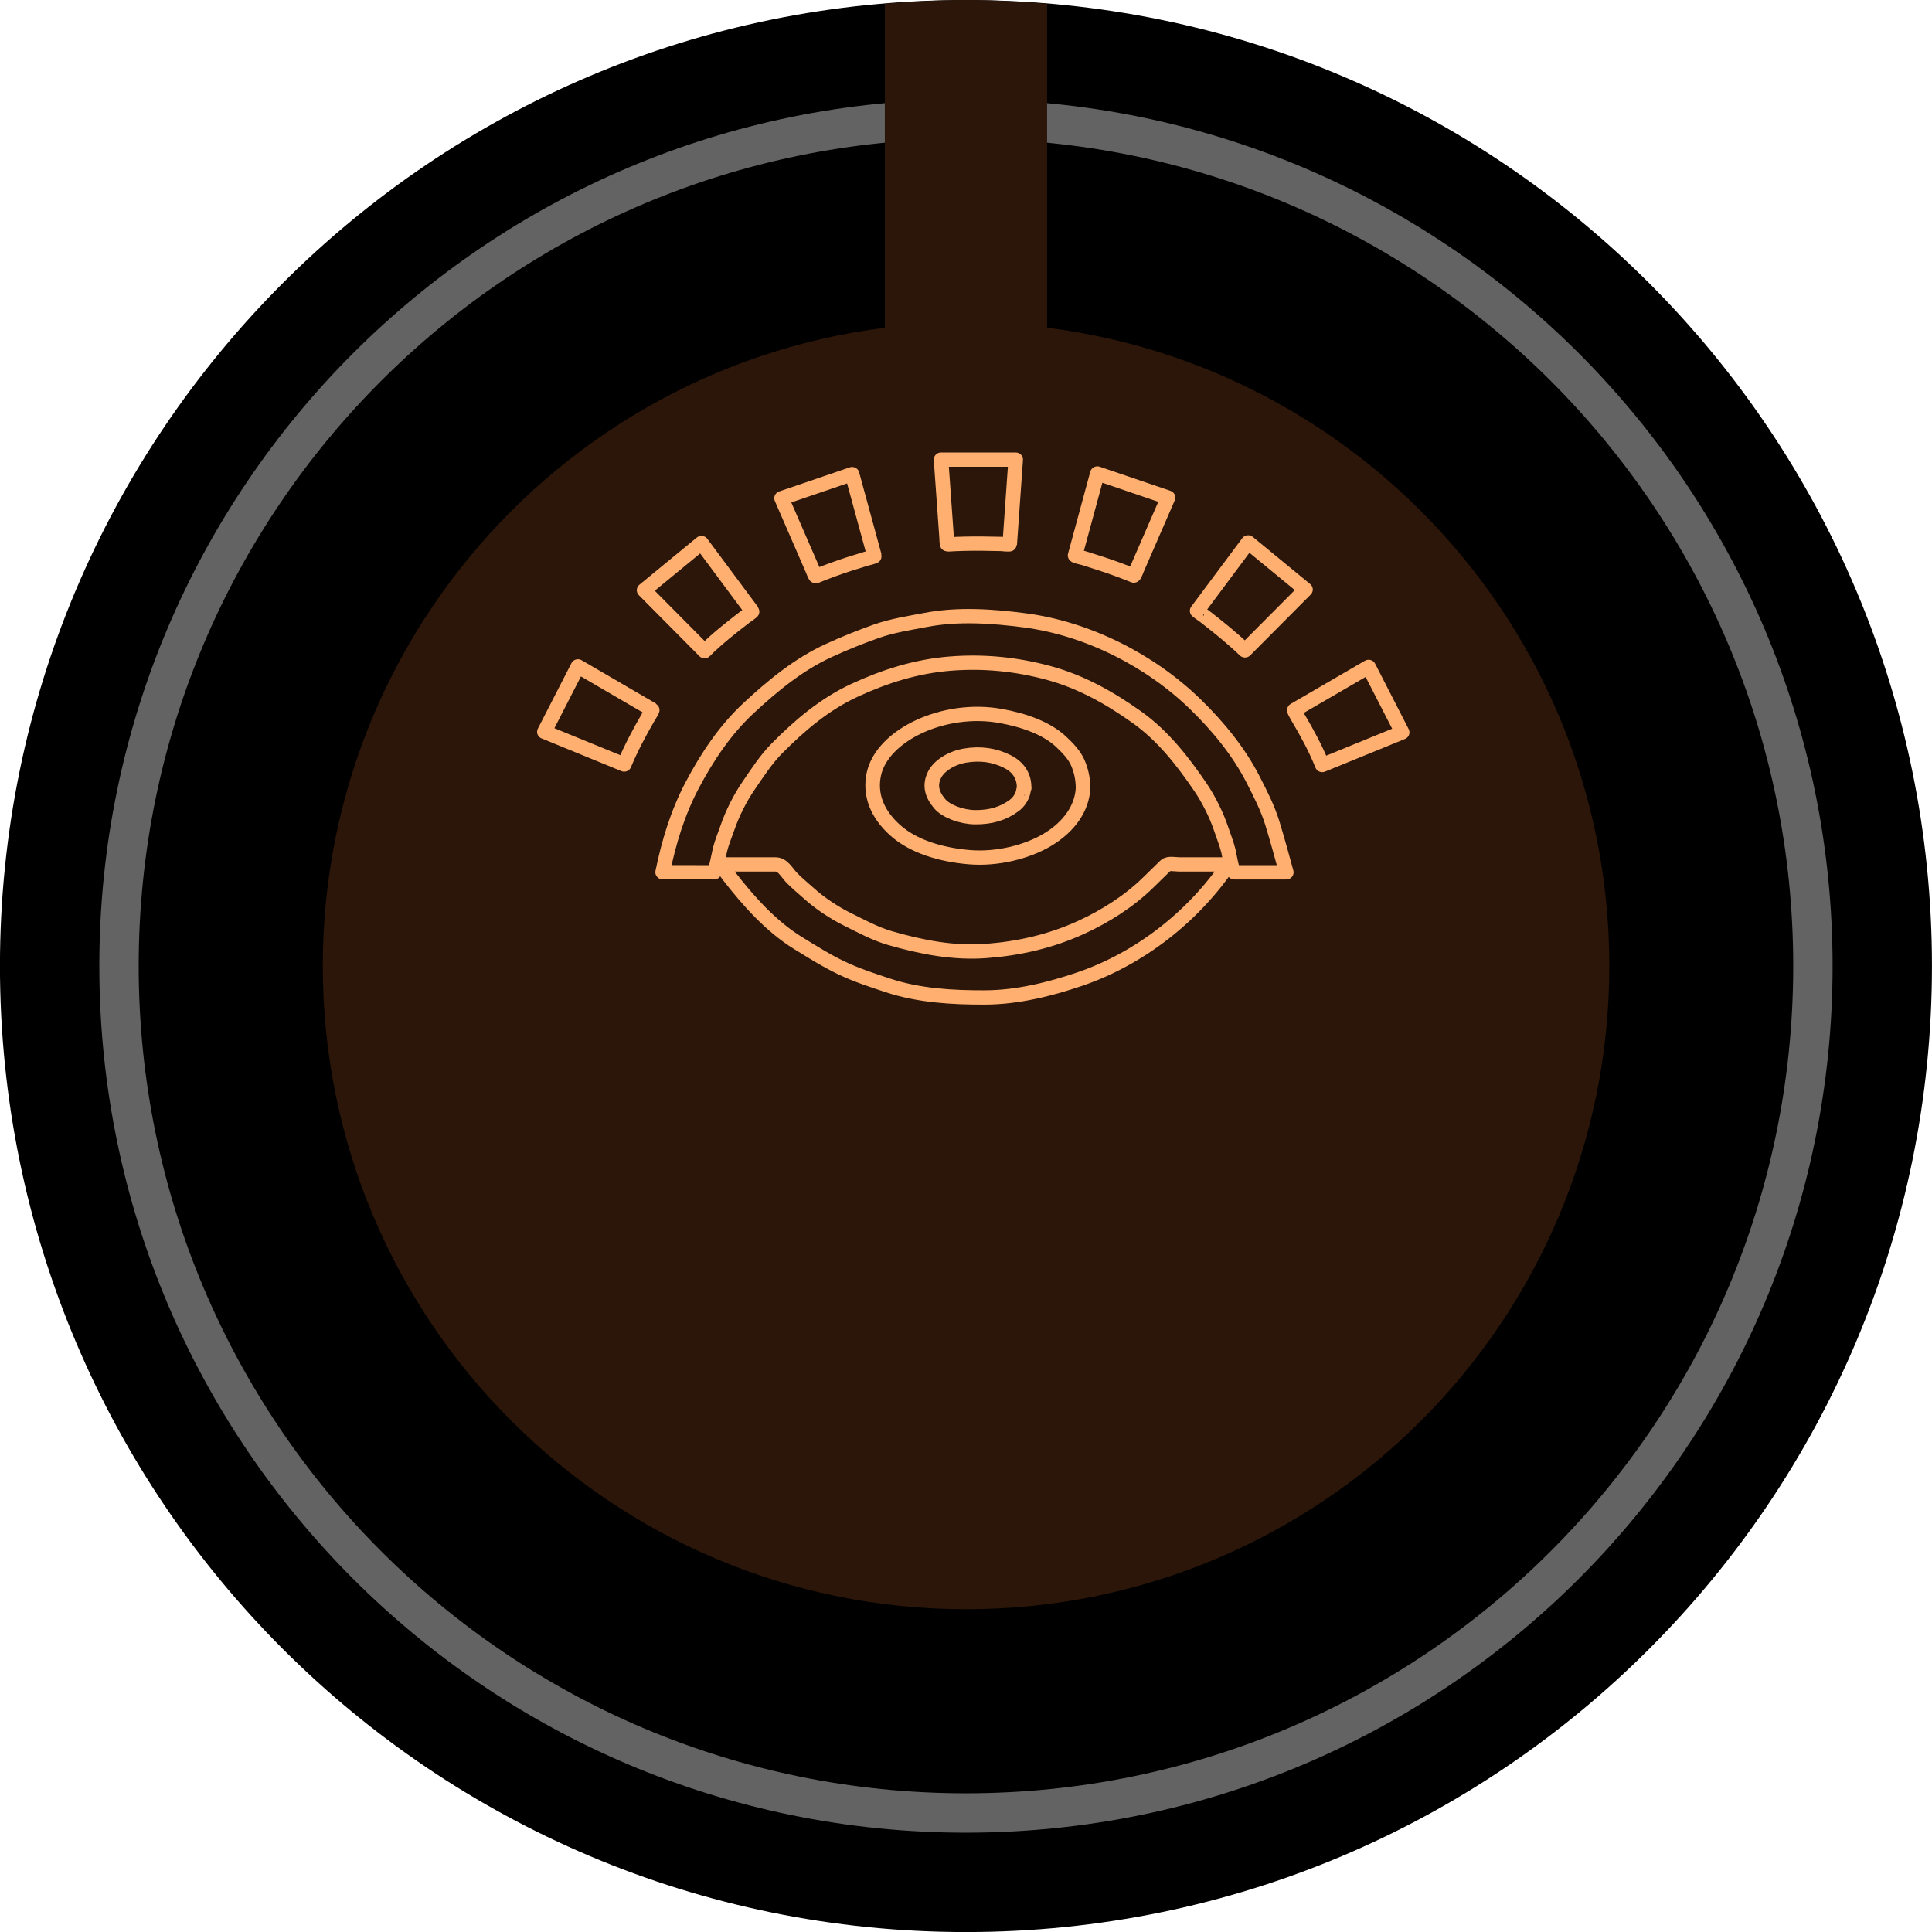
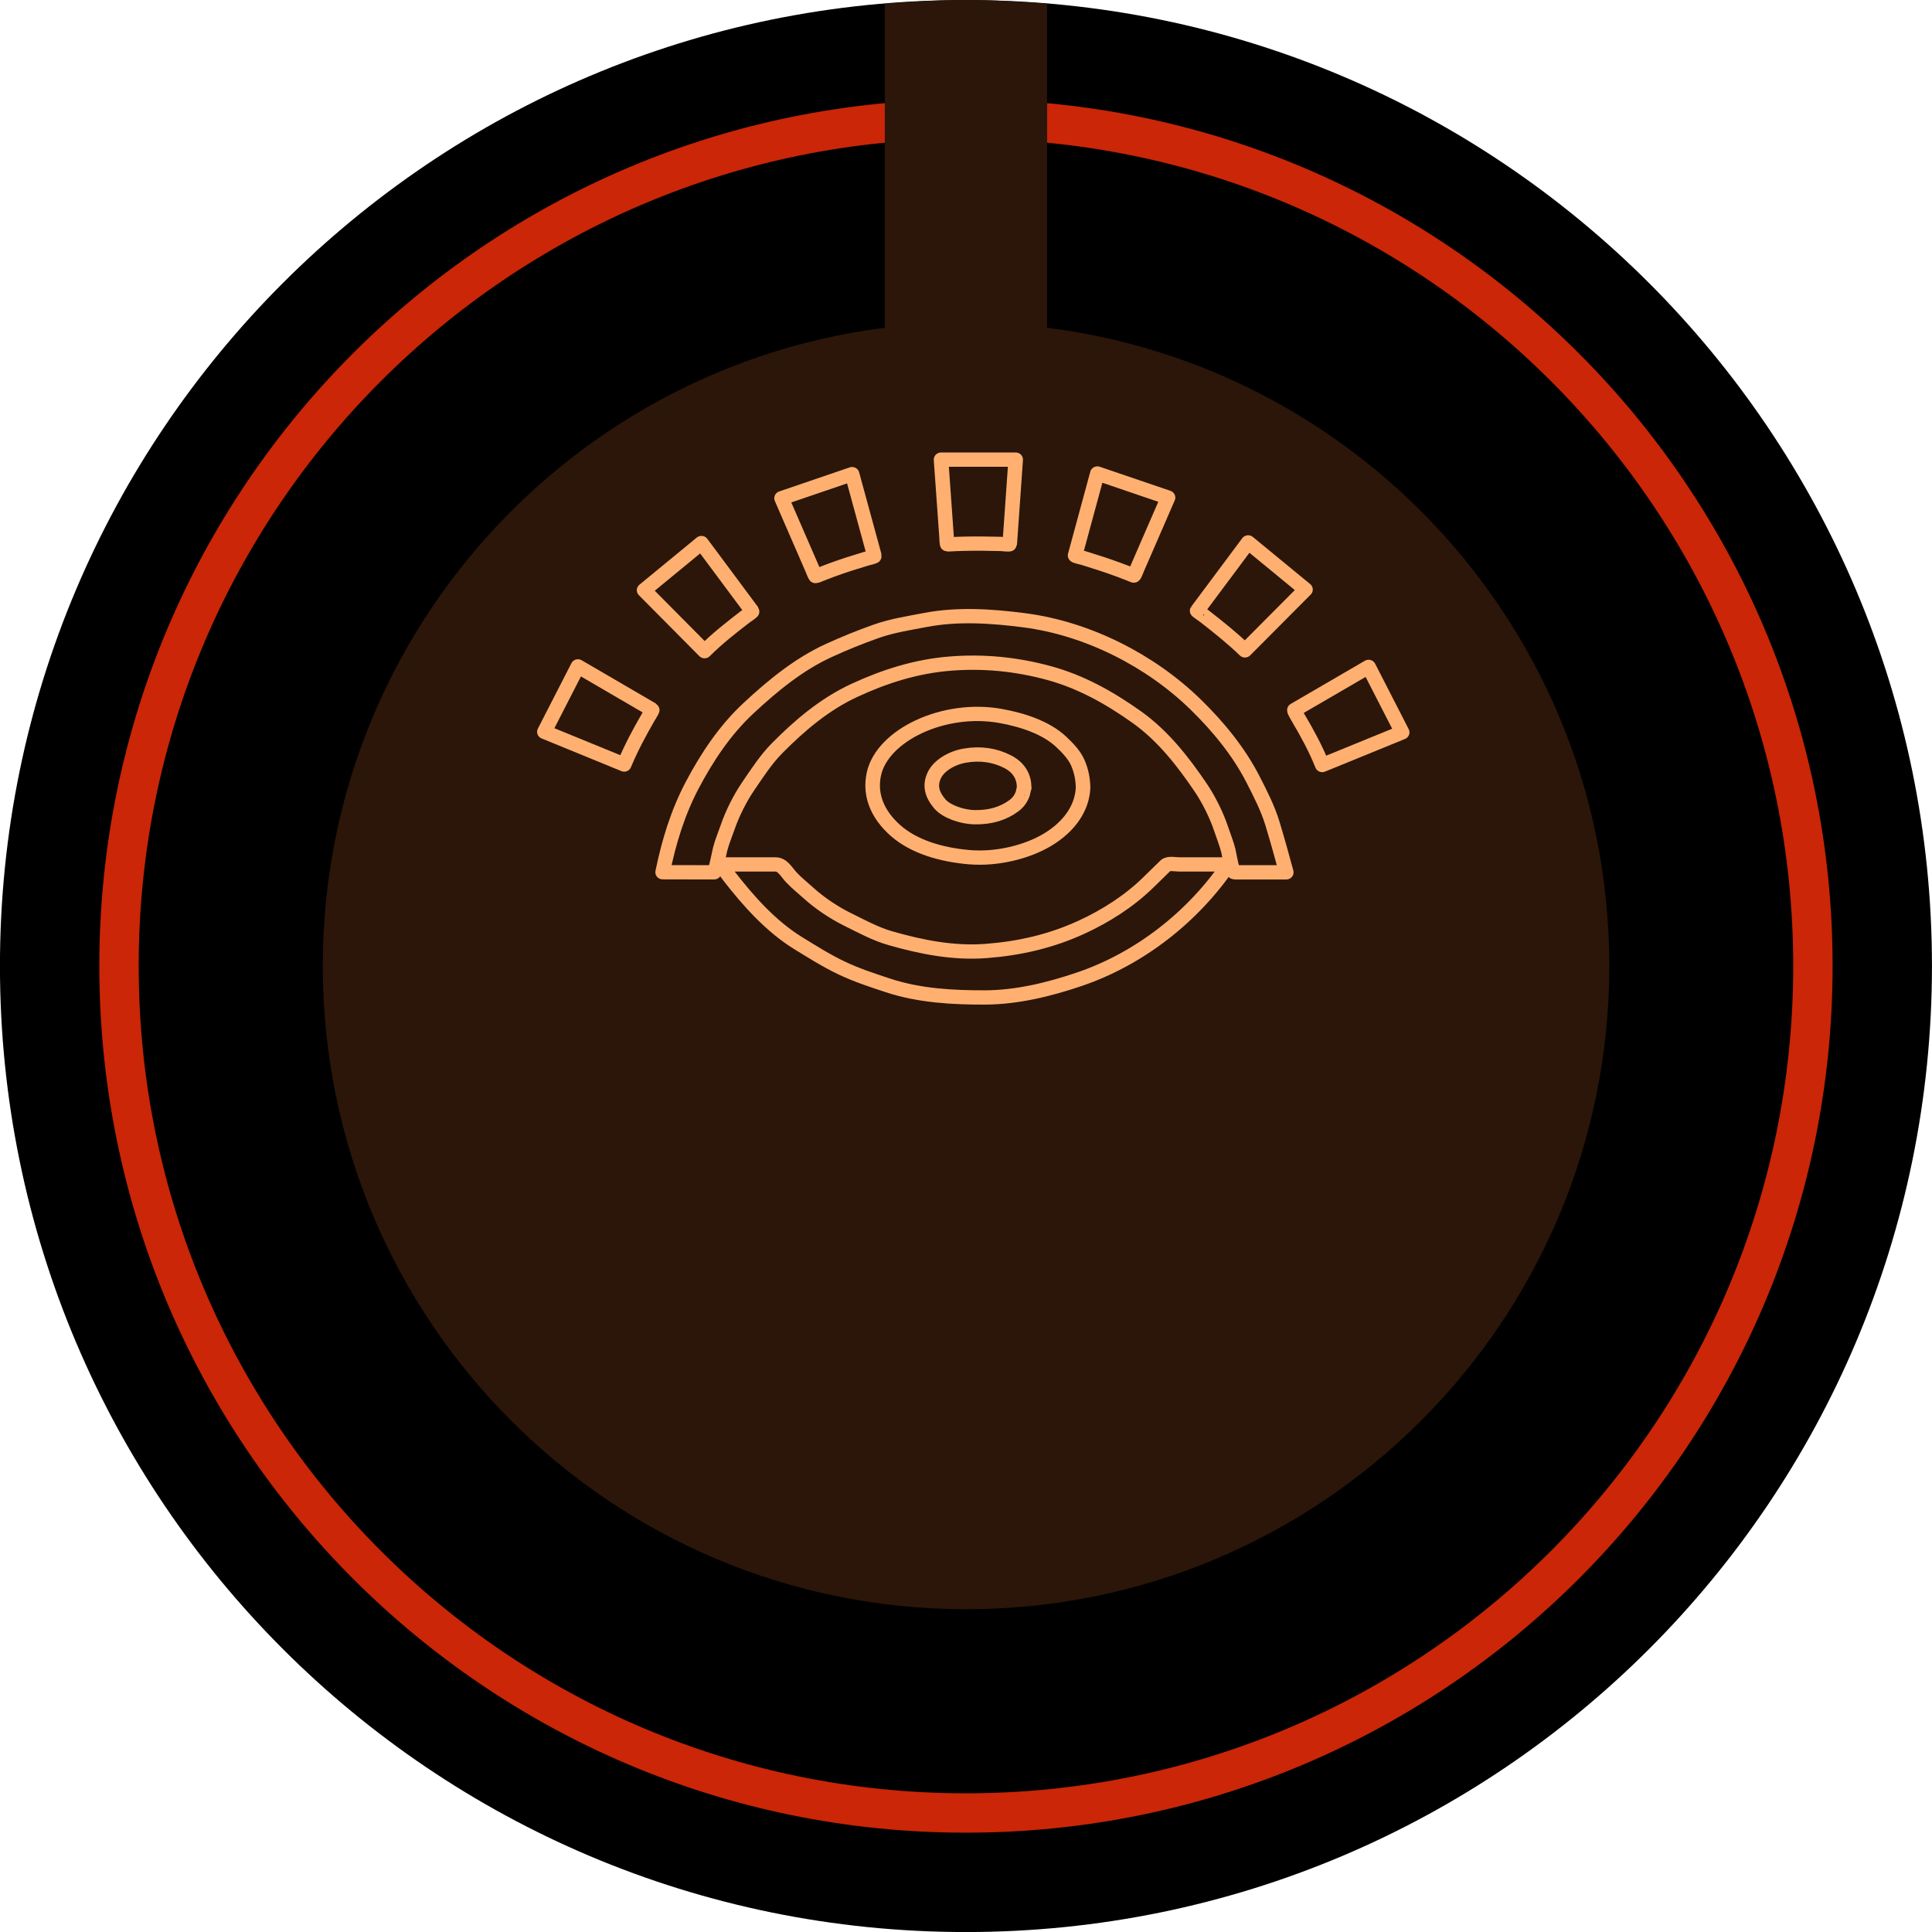
<svg xmlns="http://www.w3.org/2000/svg" width="14.733mm" height="14.733mm" viewBox="0 0 14.733 14.733" version="1.1" id="svg7550">
  <defs id="defs7544">
    <clipPath clipPathUnits="userSpaceOnUse" id="clipPath851">
      <path d="M 0,612 H 612 V 0 H 0 Z" id="path849" />
    </clipPath>
  </defs>
  <g id="layer1" transform="translate(-75.78826,-94.68707)">
    <g style="font-style:normal;font-variant:normal;font-weight:bold;font-stretch:normal;font-size:2.822px;line-height:1.25;font-family:Nunito;-inkscape-font-specification:'Nunito, Bold';font-variant-ligatures:normal;font-variant-caps:normal;font-variant-numeric:normal;font-variant-east-asian:normal;display:inline;opacity:1;fill:#000000;fill-opacity:1;stroke:none;stroke-width:0.1" id="g11874-8" transform="matrix(0.701574,0,0,0.7015738,41.02758,78.89777)">
      <g id="g11845-5" transform="translate(-0.00879336,1.293975)" style="stroke-width:0.1">
        <path style="fill:#000000;fill-opacity:1;fill-rule:nonzero;stroke:none;stroke-width:0.503" d="m 70.555,31.711 c 0,5.799 -4.7,10.501 -10.501,10.501 -5.797,0 -10.499,-4.702 -10.499,-10.501 0,-5.797 4.702,-10.499 10.499,-10.499 5.8,0 10.501,4.702 10.501,10.499" id="path7535-6" />
        <path style="fill:#2b1609;fill-opacity:1;fill-rule:nonzero;stroke:none;stroke-width:0.503" d="m 67.048,31.71 c 0,3.863 -3.129,6.993 -6.992,6.993 -3.86,0 -6.992,-3.131 -6.992,-6.993 0,-3.86 3.132,-6.991 6.992,-6.991 3.863,0 6.992,3.131 6.992,6.991" id="path7537-1" />
-         <path style="fill:none;stroke:#636363;stroke-width:0.428;stroke-linecap:butt;stroke-linejoin:miter;stroke-miterlimit:10;stroke-dasharray:none;stroke-opacity:1" d="m 69.261,31.711 c 0,5.085 -4.122,9.207 -9.207,9.207 -5.084,0 -9.205,-4.122 -9.205,-9.207 0,-5.084 4.122,-9.205 9.205,-9.205 5.085,0 9.207,4.122 9.207,9.205 z m 0,0" id="path7539-15" />
+         <path style="fill:none;stroke:#ca2607;stroke-width:0.428;stroke-linecap:butt;stroke-linejoin:miter;stroke-miterlimit:10;stroke-dasharray:none;stroke-opacity:1" d="m 69.261,31.711 c 0,5.085 -4.122,9.207 -9.207,9.207 -5.084,0 -9.205,-4.122 -9.205,-9.207 0,-5.084 4.122,-9.205 9.205,-9.205 5.085,0 9.207,4.122 9.207,9.205 z m 0,0" id="path7539-15" />
        <path style="fill:#2b1609;fill-opacity:1;fill-rule:nonzero;stroke:none;stroke-width:0.503" d="m 60.937,21.252 c -0.292,-0.023 -0.586,-0.04 -0.882,-0.04 -0.298,0 -0.591,0.017 -0.882,0.04 v 3.564 h 1.764 z m 0,0" id="path7541-9" />
        <g id="g22" transform="matrix(0.01164955,0,0,0.0114195,55.37674,26.121)" style="fill:none;fill-opacity:1;stroke:#ffb070;stroke-width:13.594;stroke-miterlimit:4;stroke-dasharray:none;stroke-opacity:1">
          <path stroke="#000000" stroke-width="30.536" stroke-linecap="round" stroke-linejoin="round" d="m 405.031,386.008 c 25.586,2.148 53.631,-4.958 72.689,-16.643 20.648,-12.66 32.3,-30.437 33.137,-49.397 -0.19,-8.373 -1.465,-15.633 -4.848,-23.685 -3.14,-7.476 -9.28,-14.11 -15.821,-20.333 -13.471,-12.817 -34.579,-20.387 -56.174,-24.366 -53.098,-9.784 -110.443,18.299 -118.338,55.222 -4.161,19.459 2.862,38.11 20.116,53.751 16.817,15.242 42.352,23.194 69.238,25.452 z m -32.636,-78.708 c 4.185,-8.402 15.646,-15.794 28.138,-17.98 14.671,-2.567 27.901,-0.514 39.952,5.768 11.343,5.911 15.58,15.453 15.327,24.881 0.051,0 0.102,0 0.153,0 -0.29,0 -1.039,4.358 -1.274,5.125 -1.295,4.215 -3.942,8.548 -8.196,11.767 -9.958,7.536 -21.695,11.255 -36.527,11.084 -11.982,-0.138 -26.751,-5.416 -32.843,-12.788 -7.49,-9.063 -9.723,-17.834 -4.731,-27.857 z" id="path2" style="fill:none;fill-opacity:1;stroke:#ffb070;stroke-width:13.594;stroke-miterlimit:4;stroke-dasharray:none;stroke-opacity:1" />
          <path stroke="#000000" stroke-width="30.536" stroke-linecap="round" stroke-linejoin="round" d="m 384.265,88.313 c 5.436,-0.34 10.83,-0.561 16.275,-0.685 11.202,-0.255 22.326,-0.061 33.531,0.191 1.089,0.067 8.306,0.865 8.35,0.229 0.141,-2.031 0.28,-4.062 0.421,-6.093 0.639,-9.253 1.278,-18.507 1.917,-27.76 1.074,-15.54 2.147,-31.081 3.221,-46.621 -23.212,0 -46.424,0 -69.636,0 1.713,24.522 3.426,49.044 5.139,73.565 0.05,0.726 0.163,7.213 0.782,7.174 z" id="path4" style="fill:none;fill-opacity:1;stroke:#ffb070;stroke-width:13.594;stroke-miterlimit:4;stroke-dasharray:none;stroke-opacity:1" />
          <path stroke="#000000" stroke-width="30.536" stroke-linecap="round" stroke-linejoin="round" d="m 261.457,118.556 c 4.973,-2.073 9.954,-4.037 14.994,-5.941 10.509,-3.969 21.078,-7.326 31.813,-10.651 1.051,-0.303 8.12,-1.957 7.952,-2.584 -0.527,-1.968 -1.054,-3.937 -1.581,-5.905 -2.4,-8.969 -4.8,-17.938 -7.2,-26.907 -4.03,-15.063 -8.061,-30.125 -12.091,-45.187 -21.942,7.64 -43.885,15.279 -65.828,22.919 9.623,22.58 19.245,45.161 28.868,67.741 0.281,0.658 2.515,6.748 3.073,6.515 z" id="path6" style="fill:none;fill-opacity:1;stroke:#ffb070;stroke-width:13.594;stroke-miterlimit:4;stroke-dasharray:none;stroke-opacity:1" />
          <path stroke="#000000" stroke-width="30.536" stroke-linecap="round" stroke-linejoin="round" d="m 195.617,157.183 c 0.875,-0.653 6.908,-4.708 6.532,-5.225 -1.196,-1.64 -2.391,-3.28 -3.586,-4.92 -5.447,-7.473 -10.894,-14.946 -16.341,-22.419 -9.147,-12.55 -18.295,-25.1 -27.443,-37.65 -17.839,14.961 -35.678,29.922 -53.517,44.883 18.814,19.347 37.627,38.694 56.441,58.042 11.721,-12.005 24.752,-22.352 37.914,-32.711 z" id="path8" style="fill:none;fill-opacity:1;stroke:#ffb070;stroke-width:13.594;stroke-miterlimit:4;stroke-dasharray:none;stroke-opacity:1" />
          <path stroke="#000000" stroke-width="30.536" stroke-linecap="round" stroke-linejoin="round" d="M 103.593,242.46 C 95.626,237.722 87.658,232.984 79.691,228.247 66.31,220.29 52.93,212.334 39.549,204.377 29.11,225.142 18.672,245.906 8.233,266.67 c 24.821,10.371 49.642,20.741 74.463,31.111 6.388,-15.612 14.032,-30.229 22.339,-44.883 0.532,-0.943 4.365,-6.985 3.805,-7.319 -1.75,-1.039 -3.499,-2.079 -5.247,-3.119 z" id="path10" style="fill:none;fill-opacity:1;stroke:#ffb070;stroke-width:13.594;stroke-miterlimit:4;stroke-dasharray:none;stroke-opacity:1" />
          <path stroke="#000000" stroke-width="30.536" stroke-linecap="round" stroke-linejoin="round" d="m 511.256,101.25 c 10.706,3.387 21.283,6.809 31.793,10.753 5.086,1.909 10.12,3.875 15.146,5.939 0.568,0.234 2.794,-5.852 3.076,-6.515 9.623,-22.579 19.245,-45.159 28.868,-67.738 -21.987,-7.641 -43.974,-15.281 -65.961,-22.921 -4.012,15.063 -8.022,30.125 -12.034,45.188 -2.389,8.969 -4.776,17.938 -7.165,26.907 -0.524,1.969 -1.049,3.937 -1.573,5.905 -0.165,0.621 6.809,2.192 7.85,2.482 z" id="path12" style="fill:none;fill-opacity:1;stroke:#ffb070;stroke-width:13.594;stroke-miterlimit:4;stroke-dasharray:none;stroke-opacity:1" />
          <path stroke="#000000" stroke-width="30.536" stroke-linecap="round" stroke-linejoin="round" d="m 624.039,156.572 c 13.091,10.387 25.943,20.854 37.88,32.575 18.825,-19.302 37.649,-38.603 56.475,-57.905 -17.839,-14.961 -35.677,-29.922 -53.516,-44.883 -9.444,12.92 -18.889,25.84 -28.332,38.759 -5.345,7.312 -10.689,14.623 -16.034,21.934 -1.077,1.474 -2.154,2.947 -3.231,4.421 -0.156,0.212 6.006,4.549 6.758,5.099 z" id="path14" style="fill:none;fill-opacity:1;stroke:#ffb070;stroke-width:13.594;stroke-miterlimit:4;stroke-dasharray:none;stroke-opacity:1" />
          <path stroke="#000000" stroke-width="30.536" stroke-linecap="round" stroke-linejoin="round" d="m 777.285,204.855 c -13.374,7.937 -26.747,15.874 -40.121,23.811 -7.964,4.726 -15.927,9.452 -23.891,14.178 -1.748,1.037 -3.495,2.074 -5.243,3.112 -0.588,0.349 3.123,6.581 3.633,7.557 8.456,14.568 16.166,29.037 22.342,44.745 24.865,-10.359 49.731,-20.719 74.597,-31.078 -10.439,-20.776 -20.879,-41.55 -31.317,-62.325 z" id="path16" style="fill:none;fill-opacity:1;stroke:#ffb070;stroke-width:13.594;stroke-miterlimit:4;stroke-dasharray:none;stroke-opacity:1" />
          <path stroke="#000000" stroke-width="30.536" stroke-linecap="round" stroke-linejoin="round" d="m 669.59,312.278 c -13.368,-26.73 -32.723,-50.763 -53.82,-71.731 -41.98,-41.726 -100.495,-72.175 -159.452,-80.016 -30.239,-4.021 -62.265,-6.269 -92.482,-0.354 -15.302,2.995 -31.326,5.484 -46.048,10.814 -15.169,5.492 -29.525,11.428 -44.146,18.246 -28.23,13.163 -52.648,33.763 -75.023,54.998 -21.953,20.835 -38.771,46.71 -52.562,73.424 -13.423,26.001 -21.757,54.047 -27.49,82.64 16.024,0.034 32.049,0.068 48.074,0.103 1.239,0.002 4.911,-19.283 5.483,-21.633 1.731,-7.101 4.677,-14.071 6.999,-21.004 4.427,-13.216 11.703,-28.036 19.48,-39.604 8.252,-12.275 16.351,-25.168 26.704,-35.844 21.163,-21.824 44.441,-42.003 72.18,-55.113 28.351,-13.399 57.642,-22.848 89.037,-25.45 31.477,-2.608 62.046,0.5 92.457,8.935 30.06,8.338 56.788,23.706 81.857,41.884 24.568,17.815 42.957,41.942 59.603,66.914 7.604,11.407 15.001,26.564 19.24,39.603 2.25,6.922 5.072,13.87 6.771,20.945 0.695,2.893 3.359,20.367 5.688,20.367 16.112,0 32.225,0 48.336,0 -4.091,-15.527 -8.319,-30.945 -12.886,-46.339 -4.321,-14.575 -11.23,-28.248 -18,-41.785 z" id="path18" style="fill:none;fill-opacity:1;stroke:#ffb070;stroke-width:13.594;stroke-miterlimit:4;stroke-dasharray:none;stroke-opacity:1" />
          <path stroke="#000000" stroke-width="30.536" stroke-linecap="round" stroke-linejoin="round" d="m 587.873,393.93 c -5.409,5.389 -10.817,10.778 -16.227,16.167 -17.89,17.824 -39.85,32.086 -62.634,42.723 -28.184,13.156 -57.389,20.006 -88.314,22.427 -30.747,2.406 -60.489,-3.608 -89.813,-12.187 -13.982,-4.091 -27.265,-11.548 -40.204,-18.063 -12.121,-6.104 -25.818,-15.471 -35.773,-24.684 -5.458,-5.052 -11.408,-9.845 -16.425,-15.336 -4.209,-4.606 -7.935,-12.085 -14.475,-12.085 -17.104,0 -34.207,0 -51.311,0 2.525,3.628 4.982,7.308 7.654,10.829 17.934,23.642 39.159,48.049 64.598,64.015 13.17,8.266 26.289,16.731 40.294,23.558 14.139,6.891 28.889,11.811 43.757,16.804 28.941,9.718 60.337,11.528 90.567,11.396 29.902,-0.13 59.827,-7.652 87.896,-17.369 56.375,-19.517 106.293,-59.718 139.222,-109.232 -15.33,0 -30.66,0 -45.99,0 -3.371,0 -10.254,-1.522 -12.822,1.037 z" id="path20" style="fill:none;fill-opacity:1;stroke:#ffb070;stroke-width:13.594;stroke-miterlimit:4;stroke-dasharray:none;stroke-opacity:1" />
        </g>
      </g>
    </g>
  </g>
</svg>
